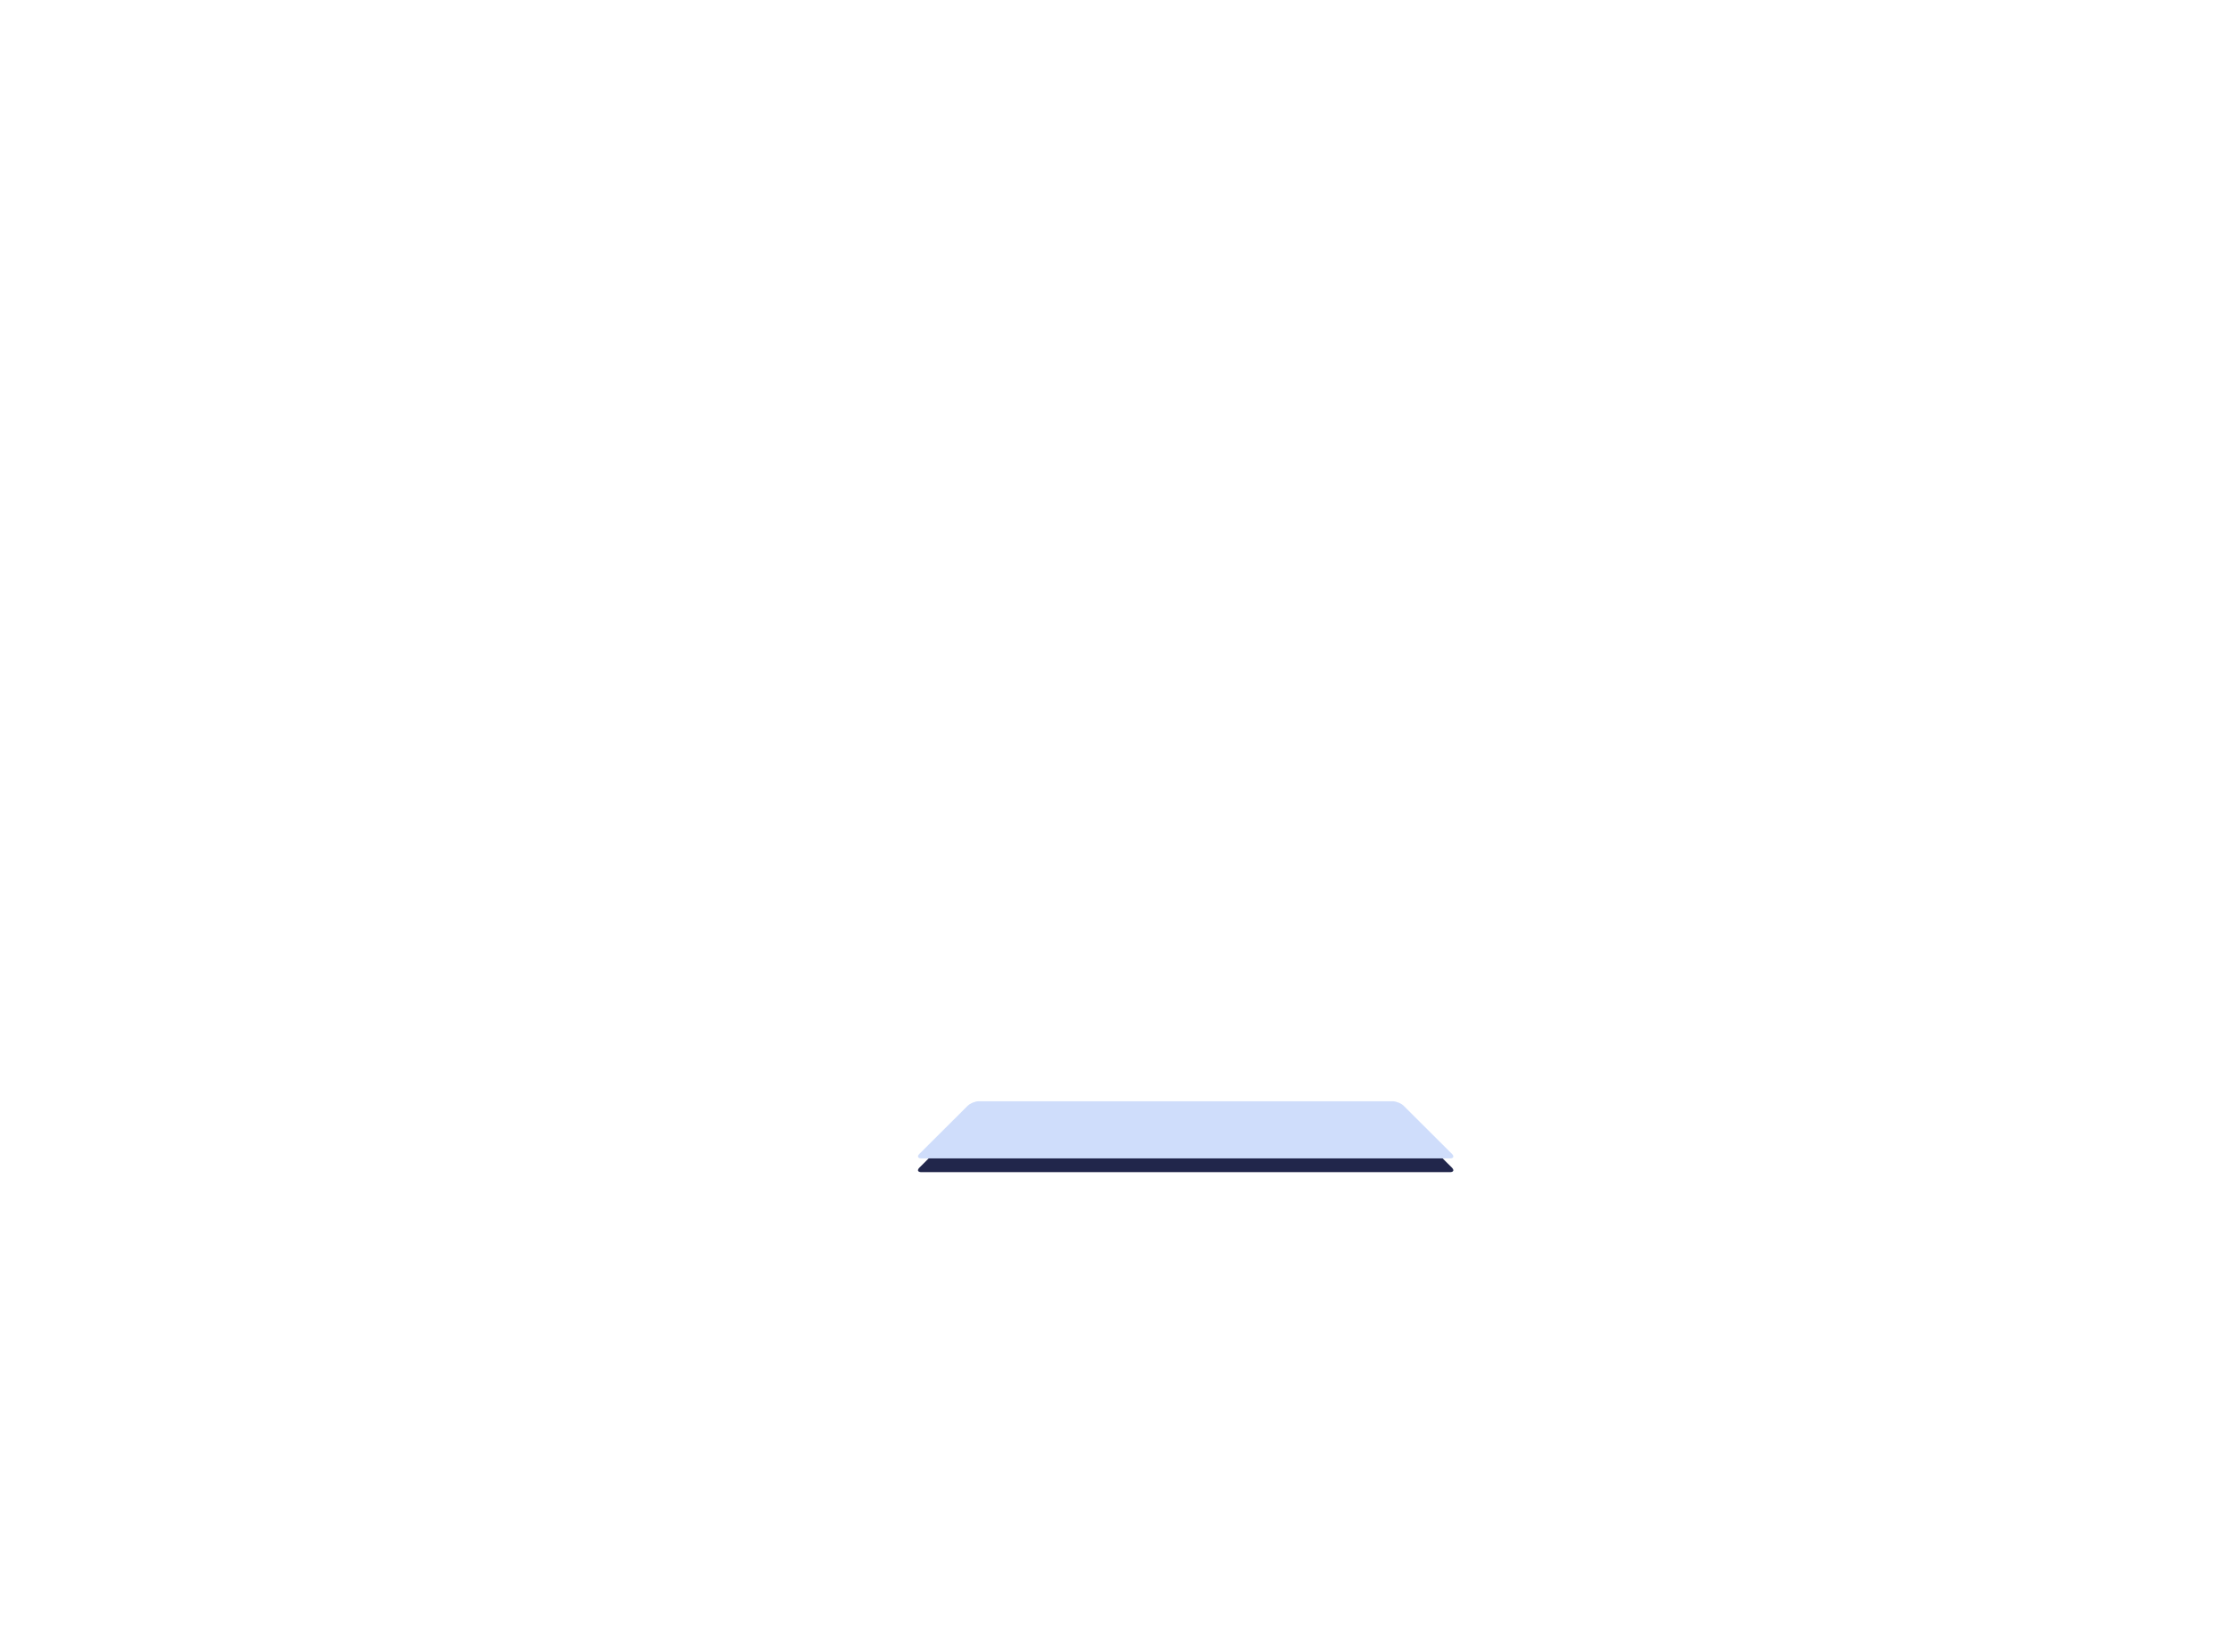
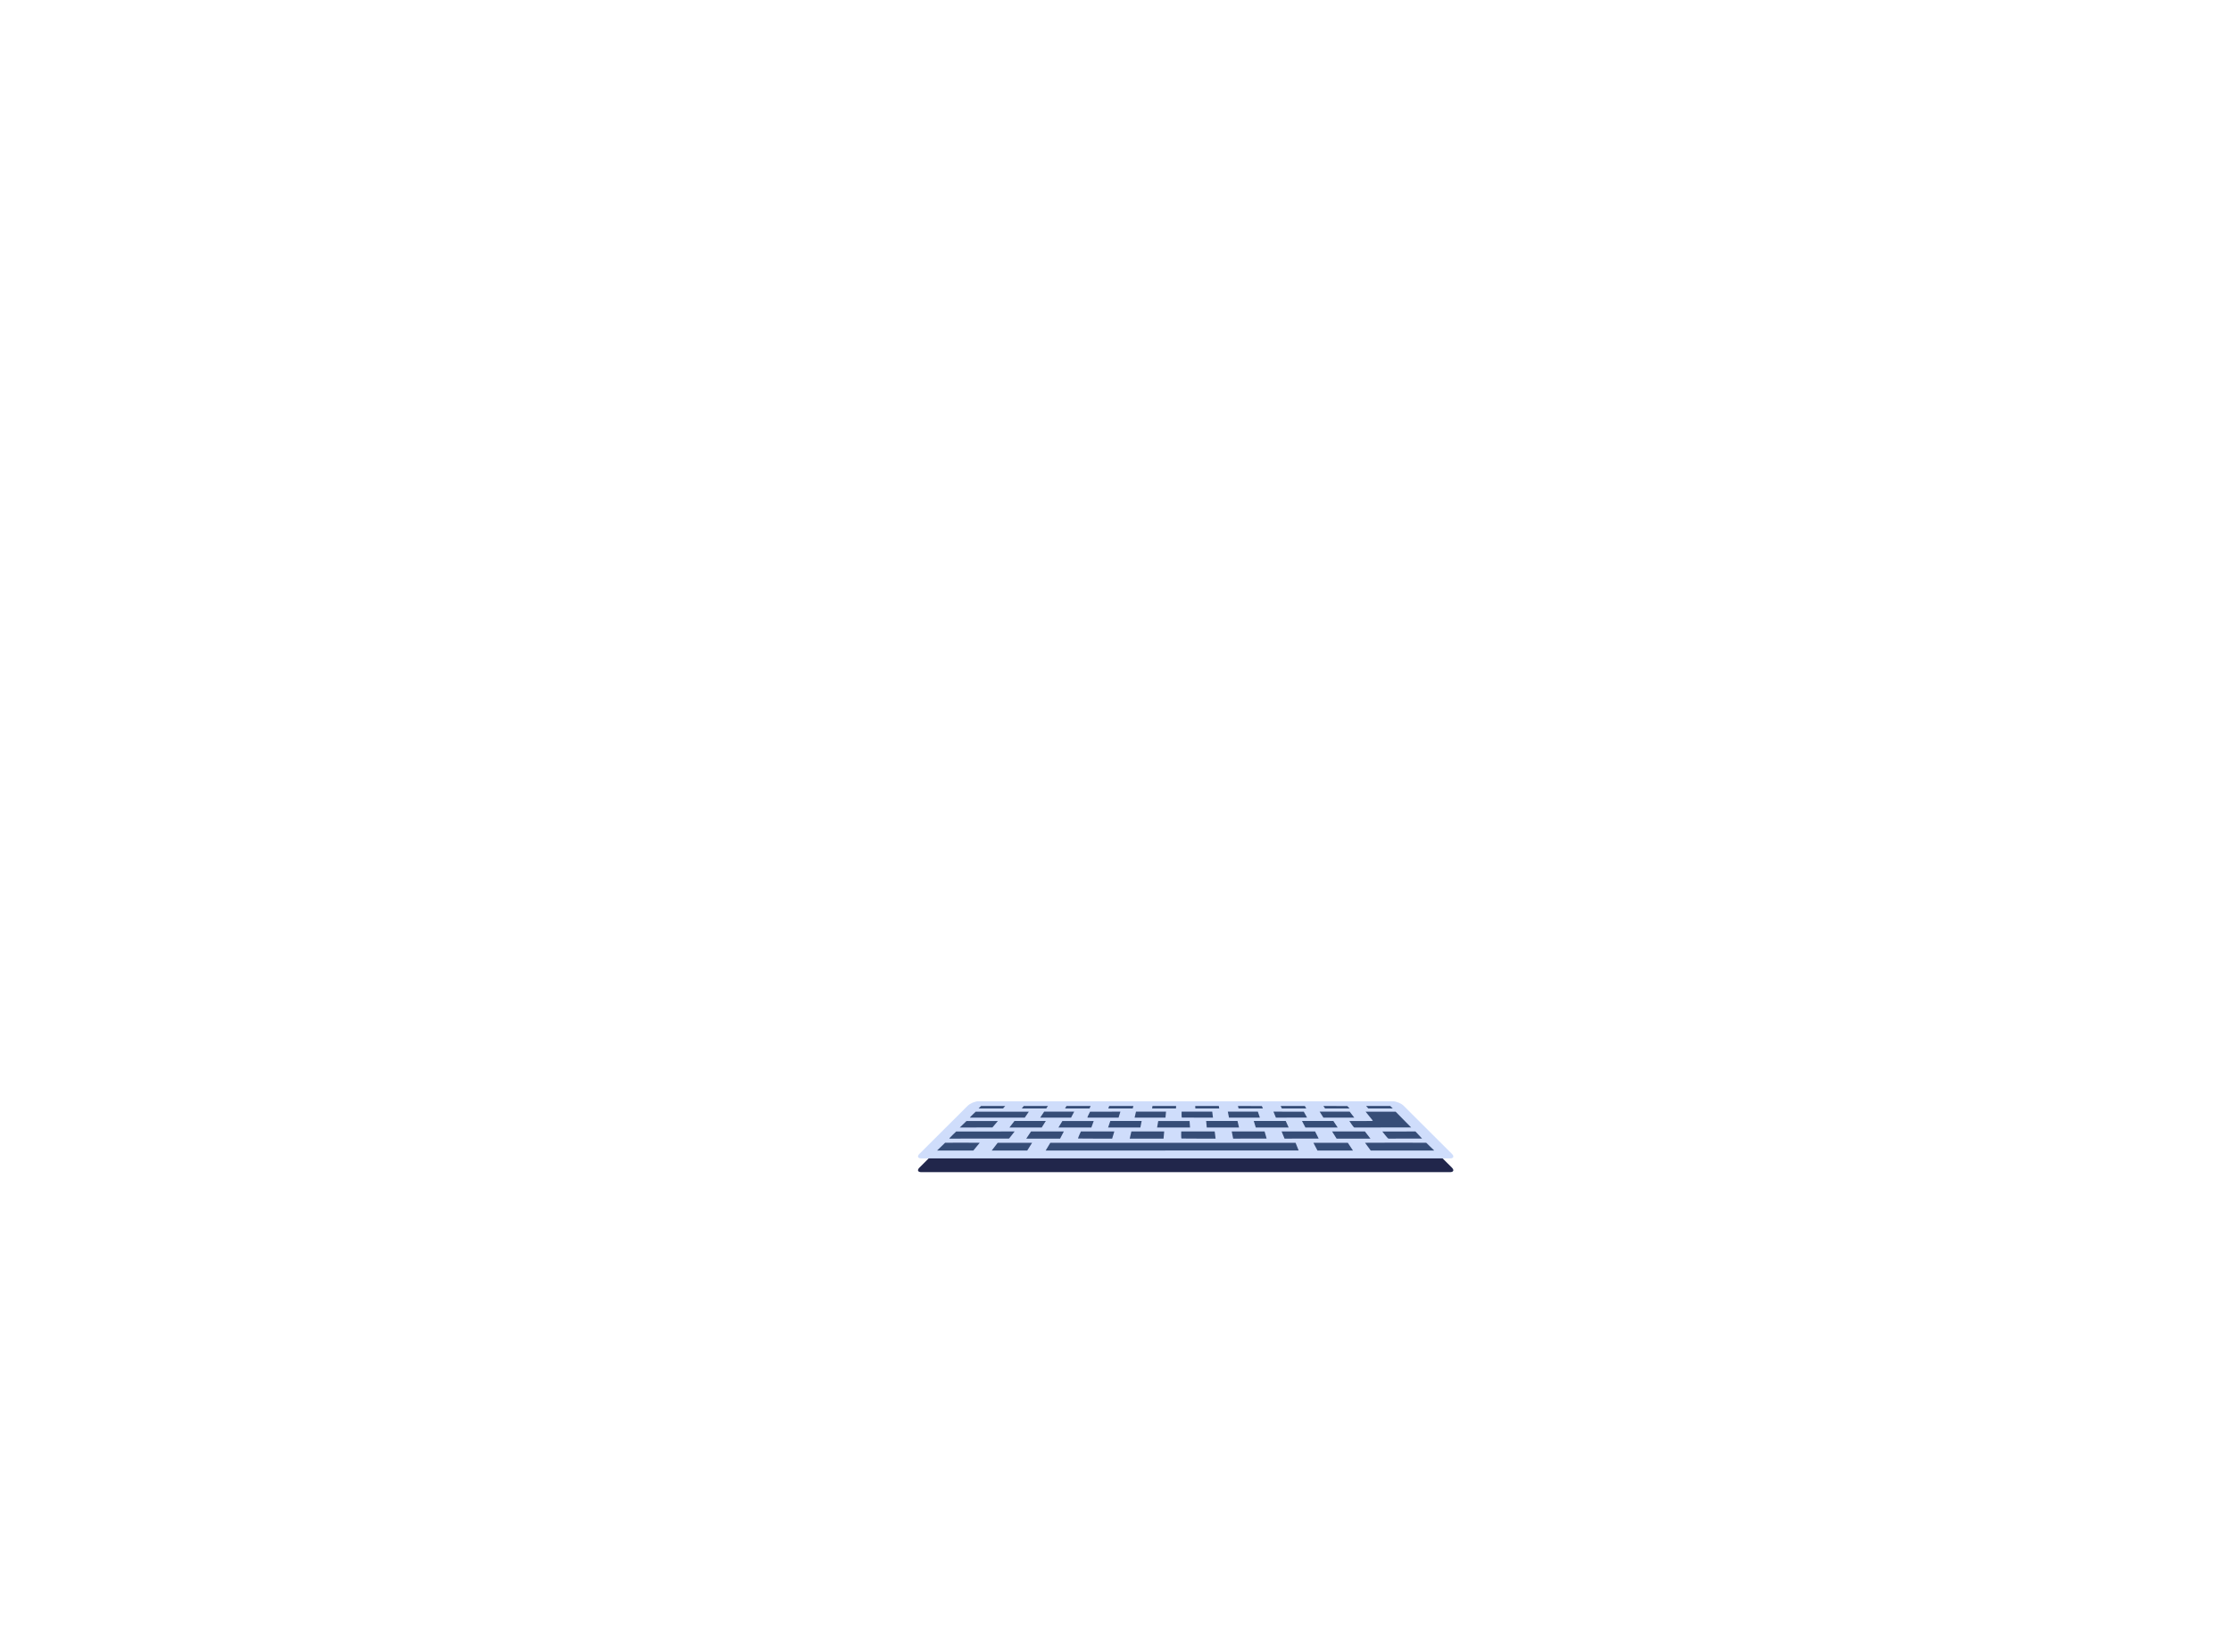
- <svg xmlns="http://www.w3.org/2000/svg" xmlns:xlink="http://www.w3.org/1999/xlink" viewBox="0 0 1620.848 1200">
+ <svg xmlns="http://www.w3.org/2000/svg" xmlns:xlink="http://www.w3.org/1999/xlink" viewBox="0 0 1620.848 1200" version="1.1" id="svg1">
  <defs id="defs1">
    <linearGradient id="linearGradient56">
      <stop style="stop-color:#eab38e;stop-opacity:1;" offset="0" id="stop56" />
      <stop style="stop-color:#9fc3a2;stop-opacity:1;" offset="1" id="stop57" />
    </linearGradient>
    <linearGradient id="linearGradient53">
      <stop style="stop-color:#609e75;stop-opacity:1;" offset="0" id="stop53" />
      <stop style="stop-color:#6d9e60;stop-opacity:1;" offset="1" id="stop54" />
    </linearGradient>
    <linearGradient id="linearGradient47">
      <stop style="stop-color:#c0949c;stop-opacity:1;" offset="0" id="stop47" />
      <stop style="stop-color:#b37ea9;stop-opacity:1;" offset="1" id="stop48" />
    </linearGradient>
    <linearGradient id="linearGradient15">
      <stop style="stop-color:#e4e3c6;stop-opacity:0.307;" offset="0" id="stop15" />
      <stop style="stop-color:#e4e3c6;stop-opacity:0;" offset="0.742" id="stop16" />
    </linearGradient>
    <linearGradient xlink:href="#linearGradient15" id="linearGradient16" x1="2297.666" y1="408.712" x2="2146.722" y2="659.926" gradientUnits="userSpaceOnUse" />
    <linearGradient id="moonCD-4" x1="116.032" y1="109.315" x2="302.977" y2="296.26" gradientTransform="matrix(0.2210818,0,0,0.3523303,5.748275,48.55177)" gradientUnits="userSpaceOnUse">
      <stop offset="0" stop-color="#F2F6FD" id="stop3-5" />
      <stop offset="1" stop-color="#BFCFE8" id="stop4-5" />
    </linearGradient>
    <linearGradient id="sunCD-1" x1="379.009" y1="97.581" x2="545.886" y2="264.458" gradientTransform="matrix(0.1973497,0,0,0.3946994,5.748275,48.55177)" gradientUnits="userSpaceOnUse">
      <stop offset="0" stop-color="#FFCE54" id="stop1-7" />
      <stop offset="1" stop-color="#FF8F3C" id="stop2-1" />
    </linearGradient>
    <linearGradient xlink:href="#linearGradient47" id="linearGradient48" x1="1531.293" y1="339.191" x2="1508.106" y2="304.814" gradientUnits="userSpaceOnUse" />
    <linearGradient xlink:href="#linearGradient53" id="linearGradient54" x1="1719.01" y1="107.312" x2="1763.523" y2="107.312" gradientUnits="userSpaceOnUse" />
    <linearGradient id="moonCD-4-3" x1="116.032" y1="109.315" x2="302.977" y2="296.26" gradientTransform="matrix(0.2180953,-0.1482253,0.2362214,0.3475708,2236.137,162.1811)" gradientUnits="userSpaceOnUse">
      <stop offset="0" stop-color="#F2F6FD" id="stop3-5-4" />
      <stop offset="1" stop-color="#BFCFE8" id="stop4-5-9" />
    </linearGradient>
    <linearGradient xlink:href="#linearGradient56" id="linearGradient57" x1="1641.373" y1="533.832" x2="1537.248" y2="596.934" gradientUnits="userSpaceOnUse" />
    <pattern id="EMFhbasepattern" patternUnits="userSpaceOnUse" width="6" height="6" x="0" y="0" />
    <pattern id="EMFhbasepattern-6" patternUnits="userSpaceOnUse" width="6" height="6" x="0" y="0" />
    <filter id="mask-powermask-path-effect71_inverse" style="color-interpolation-filters:sRGB" height="100" width="100" x="-50" y="-50">
      <feColorMatrix id="mask-powermask-path-effect71_primitive1" values="1" type="saturate" result="fbSourceGraphic" />
      <feColorMatrix id="mask-powermask-path-effect71_primitive2" values="-1 0 0 0 1 0 -1 0 0 1 0 0 -1 0 1 0 0 0 1 0 " in="fbSourceGraphic" />
    </filter>
    <filter id="mask-powermask-path-effect72_inverse" style="color-interpolation-filters:sRGB" height="100" width="100" x="-50" y="-50">
      <feColorMatrix id="mask-powermask-path-effect72_primitive1" values="1" type="saturate" result="fbSourceGraphic" />
      <feColorMatrix id="mask-powermask-path-effect72_primitive2" values="-1 0 0 0 1 0 -1 0 0 1 0 0 -1 0 1 0 0 0 1 0 " in="fbSourceGraphic" />
    </filter>
    <filter id="mask-powermask-path-effect73_inverse" style="color-interpolation-filters:sRGB" height="100" width="100" x="-50" y="-50">
      <feColorMatrix id="mask-powermask-path-effect73_primitive1" values="1" type="saturate" result="fbSourceGraphic" />
      <feColorMatrix id="mask-powermask-path-effect73_primitive2" values="-1 0 0 0 1 0 -1 0 0 1 0 0 -1 0 1 0 0 0 1 0 " in="fbSourceGraphic" />
    </filter>
    <filter id="mask-powermask-path-effect74_inverse" style="color-interpolation-filters:sRGB" height="100" width="100" x="-50" y="-50">
      <feColorMatrix id="mask-powermask-path-effect74_primitive1" values="1" type="saturate" result="fbSourceGraphic" />
      <feColorMatrix id="mask-powermask-path-effect74_primitive2" values="-1 0 0 0 1 0 -1 0 0 1 0 0 -1 0 1 0 0 0 1 0 " in="fbSourceGraphic" />
    </filter>
    <filter id="mask-powermask-path-effect75_inverse" style="color-interpolation-filters:sRGB" height="100" width="100" x="-50" y="-50">
      <feColorMatrix id="mask-powermask-path-effect75_primitive1" values="1" type="saturate" result="fbSourceGraphic" />
      <feColorMatrix id="mask-powermask-path-effect75_primitive2" values="-1 0 0 0 1 0 -1 0 0 1 0 0 -1 0 1 0 0 0 1 0 " in="fbSourceGraphic" />
    </filter>
    <filter id="mask-powermask-path-effect76_inverse" style="color-interpolation-filters:sRGB" height="100" width="100" x="-50" y="-50">
      <feColorMatrix id="mask-powermask-path-effect76_primitive1" values="1" type="saturate" result="fbSourceGraphic" />
      <feColorMatrix id="mask-powermask-path-effect76_primitive2" values="-1 0 0 0 1 0 -1 0 0 1 0 0 -1 0 1 0 0 0 1 0 " in="fbSourceGraphic" />
    </filter>
    <filter id="mask-powermask-path-effect77_inverse" style="color-interpolation-filters:sRGB" height="100" width="100" x="-50" y="-50">
      <feColorMatrix id="mask-powermask-path-effect77_primitive1" values="1" type="saturate" result="fbSourceGraphic" />
      <feColorMatrix id="mask-powermask-path-effect77_primitive2" values="-1 0 0 0 1 0 -1 0 0 1 0 0 -1 0 1 0 0 0 1 0 " in="fbSourceGraphic" />
    </filter>
    <filter id="mask-powermask-path-effect78_inverse" style="color-interpolation-filters:sRGB" height="100" width="100" x="-50" y="-50">
      <feColorMatrix id="mask-powermask-path-effect78_primitive1" values="1" type="saturate" result="fbSourceGraphic" />
      <feColorMatrix id="mask-powermask-path-effect78_primitive2" values="-1 0 0 0 1 0 -1 0 0 1 0 0 -1 0 1 0 0 0 1 0 " in="fbSourceGraphic" />
    </filter>
    <filter id="mask-powermask-path-effect79_inverse" style="color-interpolation-filters:sRGB" height="100" width="100" x="-50" y="-50">
      <feColorMatrix id="mask-powermask-path-effect79_primitive1" values="1" type="saturate" result="fbSourceGraphic" />
      <feColorMatrix id="mask-powermask-path-effect79_primitive2" values="-1 0 0 0 1 0 -1 0 0 1 0 0 -1 0 1 0 0 0 1 0 " in="fbSourceGraphic" />
    </filter>
    <clipPath clipPathUnits="userSpaceOnUse" id="clipPath79">
      <use x="0" y="0" xlink:href="#path53" id="use79" />
    </clipPath>
    <clipPath clipPathUnits="userSpaceOnUse" id="clipPath80">
      <use x="0" y="0" xlink:href="#path53" id="use80" />
    </clipPath>
    <clipPath clipPathUnits="userSpaceOnUse" id="clipPath81">
      <use x="0" y="0" xlink:href="#path53" id="use81" />
    </clipPath>
    <clipPath clipPathUnits="userSpaceOnUse" id="clipPath82">
      <use x="0" y="0" xlink:href="#path53" id="use82" />
    </clipPath>
    <clipPath clipPathUnits="userSpaceOnUse" id="clipPath83">
      <use x="0" y="0" xlink:href="#path53" id="use83" />
    </clipPath>
    <clipPath clipPathUnits="userSpaceOnUse" id="clipPath84">
      <use x="0" y="0" xlink:href="#path53" id="use84" />
    </clipPath>
    <clipPath clipPathUnits="userSpaceOnUse" id="clipPath85">
      <use x="0" y="0" xlink:href="#path53" id="use85" />
    </clipPath>
    <clipPath clipPathUnits="userSpaceOnUse" id="clipPath86">
      <use x="0" y="0" xlink:href="#path53" id="use86" />
    </clipPath>
    <clipPath clipPathUnits="userSpaceOnUse" id="clipPath87">
      <use x="0" y="0" xlink:href="#path53" id="use87" transform="translate(680.7953,803.42)" />
    </clipPath>
  </defs>
  <g id="g33" transform="translate(-1123.576,59.99997)">
    <path id="path29" style="display:inline;opacity:1;fill:#21264b;fill-opacity:1;stroke-width:0.753" d="m 1834.586,750 c -2.604,0 -6.183,1.48 -8.027,3.318 l -34.98,34.863 c -1.844,1.838 -1.233,3.318 1.371,3.318 H 1915.5 1926.412 2056.5 2177 c 2.604,0 3.215,-1.48 1.371,-3.318 l -34.978,-34.863 C 2141.548,751.48 2137.967,750 2135.363,750 H 2031 1968.049 1943 Z" />
    <path id="rect28" style="display:inline;opacity:1;fill:#cfddfb;fill-opacity:1;stroke-width:0.896" d="m 2577.026,1048.245 c -2.604,0 -4.698,2.097 -4.698,4.701 v 49.386 c 0,2.604 2.097,4.701 4.7,4.701 h 122.551 10.912 130.088 120.5 c 2.604,0 1.73,-2.097 -1.958,-4.701 l -69.957,-49.386 c -3.688,-2.604 -8.755,-4.701 -11.359,-4.701 h -104.363 -62.951 -25.049 z" transform="matrix(1,0,-0.70827,0.7059417,0,0)" />
+     <path style="display:inline;fill:#364d77;fill-opacity:1;stroke-width:0.183" d="m 1807.341,772.92 2.879,-2.792 11.086,-0.031 c 6.096,-0.017 11.748,-0.004 12.562,0.03 l 1.481,0.061 -2.283,2.762 -2.355,2.85 h -13.17 -13.17 z m 38.931,0.028 2.127,-2.766 h 12.504 12.503 l -1.738,2.766 -1.793,2.853 h -12.899 -12.899 z m 38.697,4.5e-4 1.663,-2.766 88.005,-0.002 c 48.402,-6.6e-4 88.494,-8.5e-4 89.094,-1.6e-4 l 1.091,8.5e-4 1.101,2.738 1.135,2.824 -91.887,0.029 -91.916,0.029 z m 194.266,-4.5e-4 -1.446,-2.766 h 12.503 12.503 l 1.835,2.766 1.894,2.853 h -12.899 -12.899 z m 38.101,0.009 -2.024,-2.758 2.953,-0.07 c 1.623,-0.039 11.614,-0.054 22.204,-0.035 l 19.261,0.035 2.879,2.792 2.971,2.881 h -23.078 -23.078 z m -304.065,-5.949 c -0.056,-0.072 1.065,-1.258 2.47,-2.614 l 2.5,-2.413 21.244,-0.025 21.238,-0.025 -1.988,2.539 -2.048,2.616 -21.654,0.027 -21.66,0.027 z m 57.657,-2.512 1.701,-2.563 h 11.923 11.922 l -1.34,2.563 -1.381,2.642 h -12.289 -12.289 z m 35.932,2.573 c -0.156,-0.038 0.24,-1.235 0.872,-2.64 l 1.122,-2.496 h 12.152 12.152 l -0.784,2.563 -0.809,2.642 h -12.21 c -6.716,0 -12.338,-0.031 -12.495,-0.069 z m 38.082,-2.573 0.597,-2.563 h 11.922 11.923 l -0.236,2.563 -0.243,2.642 h -12.289 -12.289 z m 37.041,2.573 c -0.173,-0.038 -0.292,-1.235 -0.265,-2.64 l 0.047,-2.496 h 12.152 12.152 l 0.319,2.563 0.329,2.642 h -12.21 c -6.716,0 -12.352,-0.031 -12.524,-0.069 z m 36.974,-2.571 -0.507,-2.565 h 11.93 11.93 l 0.735,2.538 0.758,2.615 -12.16,0.028 -12.164,0.028 z m 36.775,-3e-5 -1.056,-2.565 h 12.159 12.159 l 1.285,2.538 1.324,2.615 -12.39,0.028 -12.394,0.028 z m 37.239,-0.002 -1.611,-2.563 h 11.922 11.922 l 1.972,2.563 2.032,2.642 h -12.289 -12.289 z m 39.107,2.513 c -0.19,-0.073 -1.236,-1.258 -2.311,-2.615 l -1.911,-2.413 12.025,-0.026 12.021,-0.026 2.38,2.54 2.452,2.617 -12.154,0.028 -12.158,0.028 z m -308.744,-10.32 2.399,-2.316 h 11.39 11.39 l -1.934,2.292 -1.989,2.358 -11.861,0.025 -11.864,0.025 z m 35.463,-0.024 1.797,-2.336 h 11.387 11.387 l -1.468,2.336 -1.511,2.405 h -11.721 -11.721 z m 35.19,0.023 1.401,-2.315 h 11.39 11.39 l -0.838,2.315 -0.862,2.382 h -11.961 -11.961 z m 35.452,-0.023 0.791,-2.336 h 11.387 11.387 l -0.462,2.336 -0.475,2.405 h -11.721 -11.721 z m 35.199,0.023 0.404,-2.315 h 11.39 11.39 l 0.159,2.315 0.164,2.382 h -11.961 -11.961 z m 35.442,-0.023 -0.215,-2.336 h 11.387 11.387 l 0.544,2.336 0.56,2.405 h -11.721 -11.721 z m 35.099,0 -0.715,-2.336 h 11.606 11.606 l 1.05,2.336 1.081,2.405 h -11.946 -11.946 z m 35.543,0 -1.221,-2.336 h 11.387 11.387 l 1.55,2.336 1.596,2.405 h -11.721 -11.721 z m 36.538,2.287 c -0.17,-0.066 -1.007,-1.144 -1.848,-2.38 l -1.498,-2.199 8.149,-0.024 8.147,-0.024 0.381,-0.117 0.38,-0.116 -2.687,-3.323 -2.578,-3.189 h 10.912 10.912 l 5.432,5.517 5.833,5.925 -20.61,0.024 -20.616,0.024 z m -278.992,-7.175 c -0.056,-0.06 0.874,-1.047 2.053,-2.179 l 2.1,-2.017 h 19.305 19.305 l -1.448,2.123 -1.488,2.182 h -19.863 -19.863 z m 52.49,-2.094 1.422,-2.143 h 10.909 10.909 l -1.12,2.143 -1.152,2.203 h -11.215 -11.215 z m 32.857,2.094 c -0.089,-0.06 0.313,-1.047 0.884,-2.179 l 1.018,-2.017 11.025,-0.022 11.022,-0.022 -0.656,2.144 -0.675,2.204 h -11.228 -11.229 z m 34.778,-2.094 0.499,-2.143 h 10.909 10.909 l -0.197,2.143 -0.203,2.203 h -11.215 -11.215 z m 33.851,2.146 c -0.158,-0.032 -0.268,-1.029 -0.246,-2.202 l 0.04,-2.087 h 11.119 11.119 l 0.267,2.143 0.275,2.203 h -11.143 c -6.128,0 -11.272,-0.026 -11.43,-0.057 z m 33.783,-2.146 -0.424,-2.143 h 10.909 10.909 l 0.726,2.143 0.746,2.203 h -11.215 -11.215 z m 33.605,0 -0.883,-2.146 11.024,0.022 11.027,0.022 1.165,2.102 1.196,2.16 -11.309,0.023 -11.312,0.023 z m 34.03,0 -1.347,-2.143 h 10.909 10.909 l 1.649,2.143 1.695,2.203 h -11.215 -11.215 z m -248.232,-5.367 0.879,-0.891 h 8.781 8.781 l -0.775,0.891 -0.784,0.902 h -8.886 -8.886 z m 31.224,0 0.695,-0.891 h 8.781 8.781 l -0.591,0.891 -0.598,0.902 h -8.886 -8.886 z m 31.224,0 0.512,-0.891 h 8.781 8.781 l -0.408,0.891 -0.413,0.902 h -8.886 -8.886 z m 31.224,0 0.328,-0.891 h 8.781 8.781 l -0.225,0.891 -0.227,0.902 h -8.886 -8.886 z m 31.634,0 0.142,-0.891 h 8.577 8.577 l -0.041,0.891 -0.041,0.902 h -8.679 -8.679 z m 31.224,0 -0.041,-0.891 h 8.577 8.577 l 0.142,0.891 0.144,0.902 h -8.679 -8.679 z m 31.223,-0.002 -0.225,-0.893 8.685,0.021 8.688,0.021 0.378,0.872 0.382,0.882 h -8.841 -8.841 z m 31.224,0.002 -0.408,-0.891 h 8.781 8.781 l 0.512,0.891 0.518,0.902 h -8.886 -8.886 z m 31.222,-0.002 -0.592,-0.893 8.694,0.021 8.696,0.021 0.795,0.872 0.804,0.882 h -8.899 -8.899 z m 31.225,0.002 -0.775,-0.891 h 8.781 8.781 l 0.879,0.891 0.889,0.902 h -8.886 -8.885 z" id="path65-5" />
  </g>
</svg>
